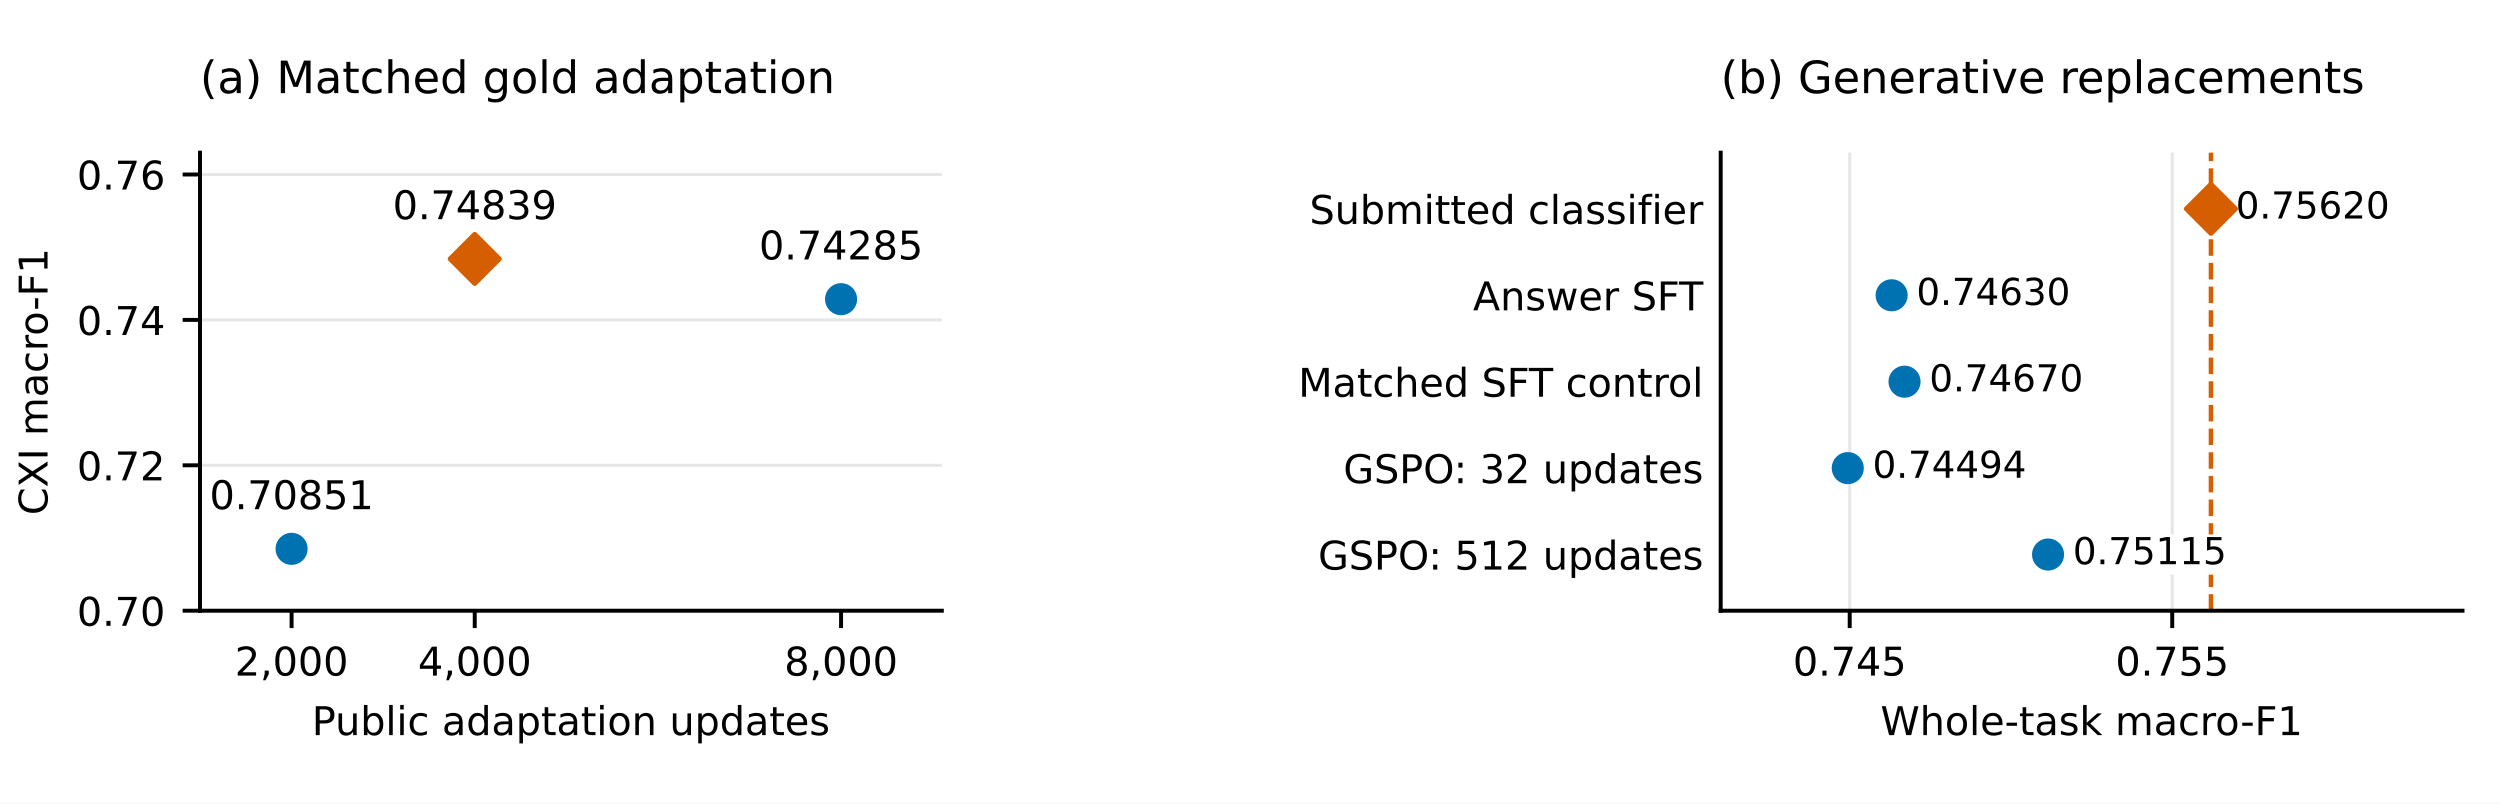
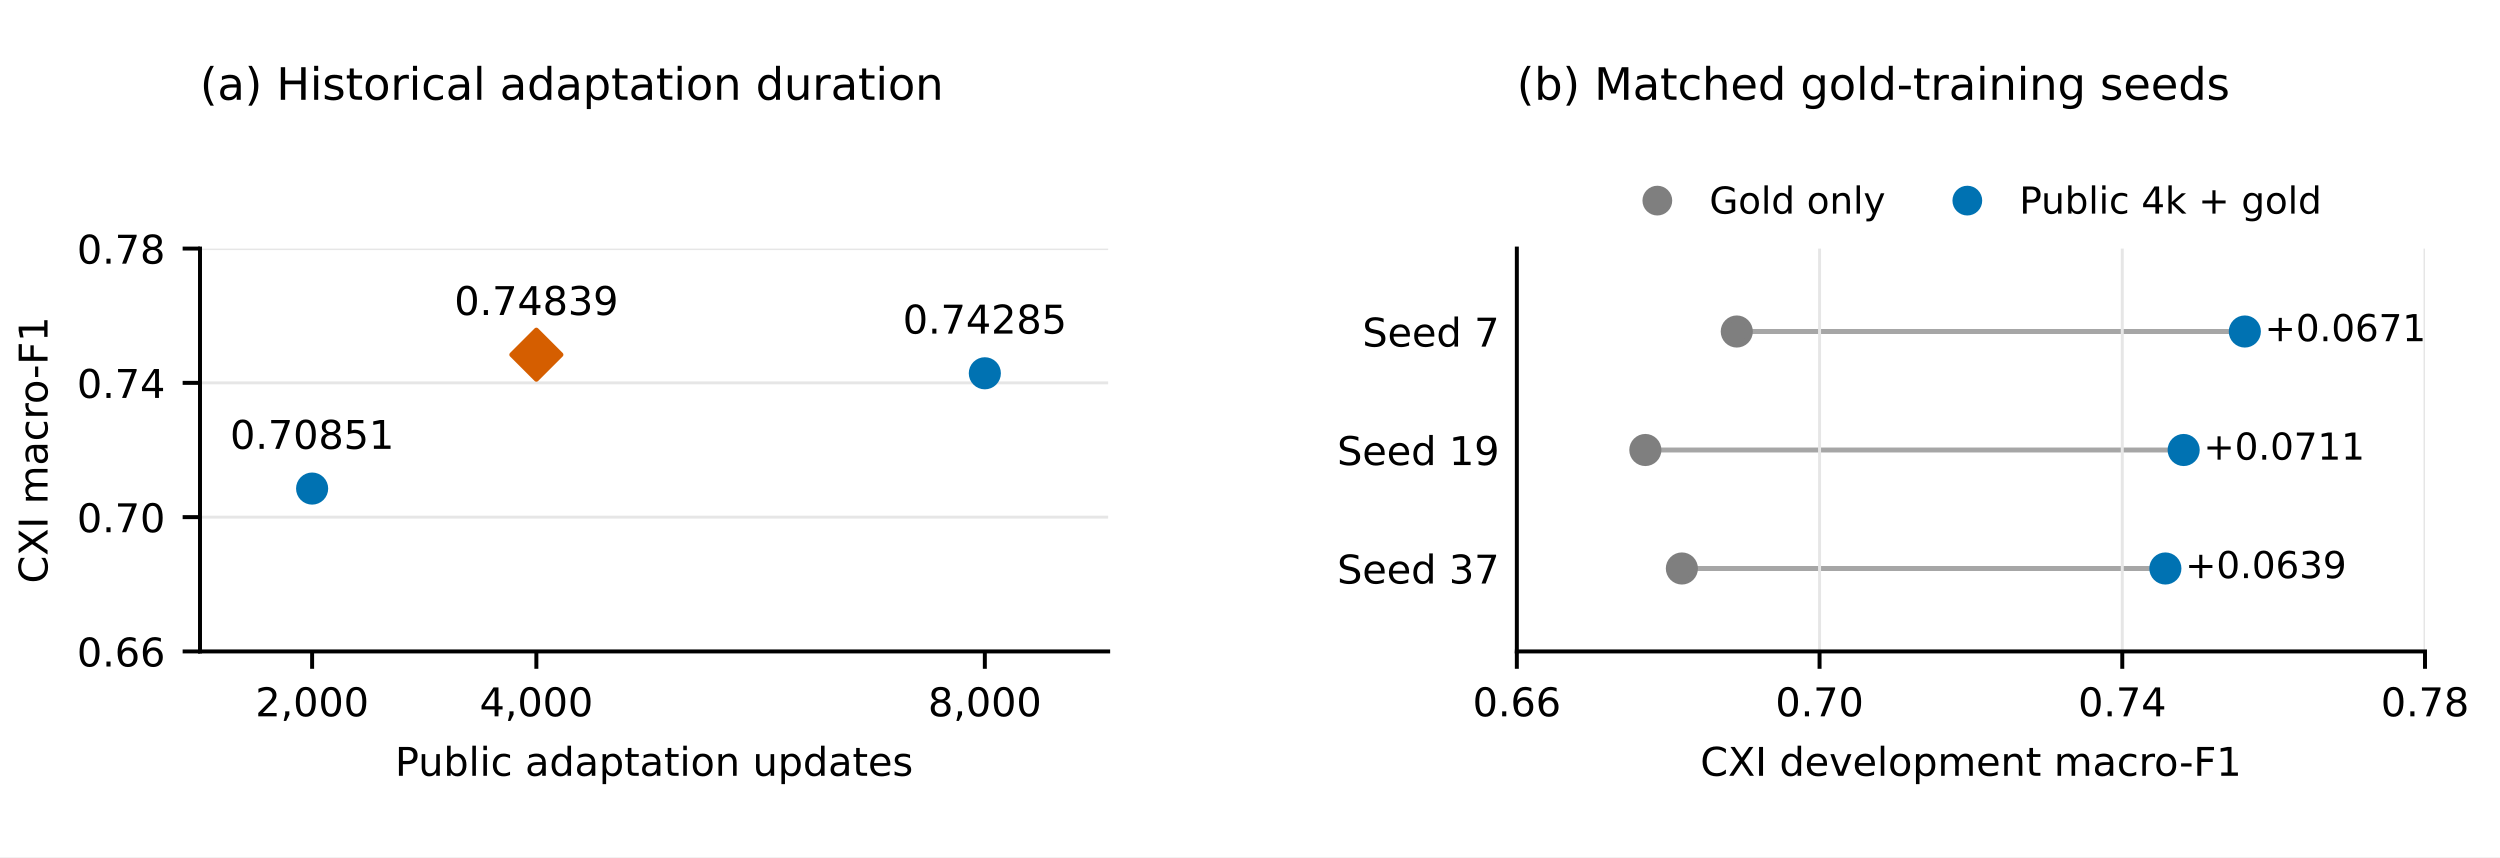
- <svg xmlns="http://www.w3.org/2000/svg" xmlns:xlink="http://www.w3.org/1999/xlink" width="504pt" height="162pt" viewBox="0 0 504 162" version="1.1">
+ <svg xmlns="http://www.w3.org/2000/svg" xmlns:xlink="http://www.w3.org/1999/xlink" width="504pt" height="172.8pt" viewBox="0 0 504 172.8" version="1.1">
  <defs>
    <style type="text/css">*{stroke-linejoin: round; stroke-linecap: butt}</style>
  </defs>
  <g id="figure_1">
    <g id="patch_1">
-       <path d="M 0 162 L 504 162 L 504 0 L 0 0 z " style="fill: #ffffff" />
+       <path d="M 0 172.8 L 504 172.8 L 504 0 L 0 0 z " style="fill: #ffffff" />
    </g>
    <g id="axes_1">
      <g id="patch_2">
-         <path d="M 40.32 123.12 L 189.868 123.12 L 189.868 30.78 L 40.32 30.78 z " style="fill: #ffffff" />
+         <path d="M 40.32 131.328 L 223.406 131.328 L 223.406 50.112 L 40.32 50.112 z " style="fill: #ffffff" />
      </g>
      <g id="matplotlib.axis_1">
        <g id="xtick_1">
          <g id="line2d_1">
            <defs>
              <path id="ma0c13ce2d7" d="M 0 0 L 0 3.5 " style="stroke: #000000; stroke-width: 0.8" />
            </defs>
            <g>
-               <use xlink:href="#ma0c13ce2d7" x="58.783" y="123.12" style="stroke: #000000; stroke-width: 0.8" />
+               <use xlink:href="#ma0c13ce2d7" x="62.923" y="131.328" style="stroke: #000000; stroke-width: 0.8" />
            </g>
          </g>
          <g id="text_1">
-             <text style="font-size: 8px; font-family: 'DejaVu Sans'; text-anchor: middle" x="58.783" y="136.198" transform="rotate(-0 58.78266 136.1981)">2,000</text>
+             <text style="font-size: 8px; font-family: 'DejaVu Sans'; text-anchor: middle" x="62.923" y="144.406" transform="rotate(-0 62.92318 144.4061)">2,000</text>
          </g>
        </g>
        <g id="xtick_2">
          <g id="line2d_2">
            <g>
-               <use xlink:href="#ma0c13ce2d7" x="95.708" y="123.12" style="stroke: #000000; stroke-width: 0.8" />
+               <use xlink:href="#ma0c13ce2d7" x="108.13" y="131.328" style="stroke: #000000; stroke-width: 0.8" />
            </g>
          </g>
          <g id="text_2">
-             <text style="font-size: 8px; font-family: 'DejaVu Sans'; text-anchor: middle" x="95.708" y="136.198" transform="rotate(-0 95.70798 136.1981)">4,000</text>
+             <text style="font-size: 8px; font-family: 'DejaVu Sans'; text-anchor: middle" x="108.13" y="144.406" transform="rotate(-0 108.1295 144.4061)">4,000</text>
          </g>
        </g>
        <g id="xtick_3">
          <g id="line2d_3">
            <g>
-               <use xlink:href="#ma0c13ce2d7" x="169.559" y="123.12" style="stroke: #000000; stroke-width: 0.8" />
+               <use xlink:href="#ma0c13ce2d7" x="198.542" y="131.328" style="stroke: #000000; stroke-width: 0.8" />
            </g>
          </g>
          <g id="text_3">
-             <text style="font-size: 8px; font-family: 'DejaVu Sans'; text-anchor: middle" x="169.559" y="136.198" transform="rotate(-0 169.5586 136.1981)">8,000</text>
+             <text style="font-size: 8px; font-family: 'DejaVu Sans'; text-anchor: middle" x="198.542" y="144.406" transform="rotate(-0 198.5422 144.4061)">8,000</text>
          </g>
        </g>
        <g id="text_4">
-           <text style="font-size: 8px; font-family: 'DejaVu Sans'; text-anchor: middle" x="115.094" y="148.199" transform="rotate(-0 115.0938 148.1987)">Public adaptation updates</text>
+           <text style="font-size: 8px; font-family: 'DejaVu Sans'; text-anchor: middle" x="131.863" y="156.407" transform="rotate(-0 131.8629 156.4067)">Public adaptation updates</text>
        </g>
      </g>
      <g id="matplotlib.axis_2">
        <g id="ytick_1">
          <g id="line2d_4">
-             <path d="M 40.32 123.12 L 189.868 123.12 " clip-path="url(#p3700f86028)" style="fill: none; stroke: #e6e6e6; stroke-width: 0.6; stroke-linecap: square" />
+             <path d="M 40.32 131.328 L 223.406 131.328 " clip-path="url(#pa2f48003ab)" style="fill: none; stroke: #e6e6e6; stroke-width: 0.6; stroke-linecap: square" />
          </g>
          <g id="line2d_5">
            <defs>
              <path id="mef96032681" d="M 0 0 L -3.5 0 " style="stroke: #000000; stroke-width: 0.8" />
            </defs>
            <g>
-               <use xlink:href="#mef96032681" x="40.32" y="123.12" style="stroke: #000000; stroke-width: 0.8" />
+               <use xlink:href="#mef96032681" x="40.32" y="131.328" style="stroke: #000000; stroke-width: 0.8" />
            </g>
          </g>
          <g id="text_5">
-             <text style="font-size: 8px; font-family: 'DejaVu Sans'; text-anchor: end" x="33.32" y="126.159" transform="rotate(-0 33.32 126.1591)">0.70</text>
+             <text style="font-size: 8px; font-family: 'DejaVu Sans'; text-anchor: end" x="33.32" y="134.367" transform="rotate(-0 33.32 134.3671)">0.66</text>
          </g>
        </g>
        <g id="ytick_2">
          <g id="line2d_6">
-             <path d="M 40.32 93.806 L 189.868 93.806 " clip-path="url(#p3700f86028)" style="fill: none; stroke: #e6e6e6; stroke-width: 0.6; stroke-linecap: square" />
+             <path d="M 40.32 104.256 L 223.406 104.256 " clip-path="url(#pa2f48003ab)" style="fill: none; stroke: #e6e6e6; stroke-width: 0.6; stroke-linecap: square" />
          </g>
          <g id="line2d_7">
            <g>
-               <use xlink:href="#mef96032681" x="40.32" y="93.806" style="stroke: #000000; stroke-width: 0.8" />
+               <use xlink:href="#mef96032681" x="40.32" y="104.256" style="stroke: #000000; stroke-width: 0.8" />
            </g>
          </g>
          <g id="text_6">
-             <text style="font-size: 8px; font-family: 'DejaVu Sans'; text-anchor: end" x="33.32" y="96.845" transform="rotate(-0 33.32 96.84478)">0.72</text>
+             <text style="font-size: 8px; font-family: 'DejaVu Sans'; text-anchor: end" x="33.32" y="107.295" transform="rotate(-0 33.32 107.2951)">0.70</text>
          </g>
        </g>
        <g id="ytick_3">
          <g id="line2d_8">
-             <path d="M 40.32 64.491 L 189.868 64.491 " clip-path="url(#p3700f86028)" style="fill: none; stroke: #e6e6e6; stroke-width: 0.6; stroke-linecap: square" />
+             <path d="M 40.32 77.184 L 223.406 77.184 " clip-path="url(#pa2f48003ab)" style="fill: none; stroke: #e6e6e6; stroke-width: 0.6; stroke-linecap: square" />
          </g>
          <g id="line2d_9">
            <g>
-               <use xlink:href="#mef96032681" x="40.32" y="64.491" style="stroke: #000000; stroke-width: 0.8" />
+               <use xlink:href="#mef96032681" x="40.32" y="77.184" style="stroke: #000000; stroke-width: 0.8" />
            </g>
          </g>
          <g id="text_7">
-             <text style="font-size: 8px; font-family: 'DejaVu Sans'; text-anchor: end" x="33.32" y="67.53" transform="rotate(-0 33.32 67.53049)">0.74</text>
+             <text style="font-size: 8px; font-family: 'DejaVu Sans'; text-anchor: end" x="33.32" y="80.223" transform="rotate(-0 33.32 80.22306)">0.74</text>
          </g>
        </g>
        <g id="ytick_4">
          <g id="line2d_10">
-             <path d="M 40.32 35.177 L 189.868 35.177 " clip-path="url(#p3700f86028)" style="fill: none; stroke: #e6e6e6; stroke-width: 0.6; stroke-linecap: square" />
+             <path d="M 40.32 50.112 L 223.406 50.112 " clip-path="url(#pa2f48003ab)" style="fill: none; stroke: #e6e6e6; stroke-width: 0.6; stroke-linecap: square" />
          </g>
          <g id="line2d_11">
            <g>
-               <use xlink:href="#mef96032681" x="40.32" y="35.177" style="stroke: #000000; stroke-width: 0.8" />
+               <use xlink:href="#mef96032681" x="40.32" y="50.112" style="stroke: #000000; stroke-width: 0.8" />
            </g>
          </g>
          <g id="text_8">
-             <text style="font-size: 8px; font-family: 'DejaVu Sans'; text-anchor: end" x="33.32" y="38.216" transform="rotate(-0 33.32 38.21621)">0.76</text>
+             <text style="font-size: 8px; font-family: 'DejaVu Sans'; text-anchor: end" x="33.32" y="53.151" transform="rotate(-0 33.32 53.15106)">0.78</text>
          </g>
        </g>
        <g id="text_9">
-           <text style="font-size: 8px; font-family: 'DejaVu Sans'; text-anchor: middle" x="9.586" y="76.95" transform="rotate(-90 9.585625 76.95)">CXI macro-F1</text>
+           <text style="font-size: 8px; font-family: 'DejaVu Sans'; text-anchor: middle" x="9.586" y="90.72" transform="rotate(-90 9.585625 90.72)">CXI macro-F1</text>
        </g>
      </g>
      <g id="patch_3">
-         <path d="M 40.32 123.12 L 40.32 30.78 " style="fill: none; stroke: #000000; stroke-width: 0.8; stroke-linejoin: miter; stroke-linecap: square" />
+         <path d="M 40.32 131.328 L 40.32 50.112 " style="fill: none; stroke: #000000; stroke-width: 0.8; stroke-linejoin: miter; stroke-linecap: square" />
      </g>
      <g id="patch_4">
-         <path d="M 40.32 123.12 L 189.868 123.12 " style="fill: none; stroke: #000000; stroke-width: 0.8; stroke-linejoin: miter; stroke-linecap: square" />
+         <path d="M 40.32 131.328 L 223.406 131.328 " style="fill: none; stroke: #000000; stroke-width: 0.8; stroke-linejoin: miter; stroke-linecap: square" />
      </g>
      <g id="PathCollection_1">
        <defs>
          <path id="m8d3d6240e4" d="M 0 2.739 C 0.726 2.739 1.423 2.45 1.936 1.936 C 2.45 1.423 2.739 0.726 2.739 0 C 2.739 -0.726 2.45 -1.423 1.936 -1.936 C 1.423 -2.45 0.726 -2.739 0 -2.739 C -0.726 -2.739 -1.423 -2.45 -1.936 -1.936 C -2.45 -1.423 -2.739 -0.726 -2.739 0 C -2.739 0.726 -2.45 1.423 -1.936 1.936 C -1.423 2.45 -0.726 2.739 0 2.739 z " style="stroke: #0072b2" />
        </defs>
-         <g clip-path="url(#p3700f86028)">
-           <use xlink:href="#m8d3d6240e4" x="58.783" y="110.647" style="fill: #0072b2; stroke: #0072b2" />
-           <use xlink:href="#m8d3d6240e4" x="95.708" y="52.194" style="fill: #0072b2; stroke: #0072b2" />
-           <use xlink:href="#m8d3d6240e4" x="169.559" y="60.314" style="fill: #0072b2; stroke: #0072b2" />
+         <g clip-path="url(#pa2f48003ab)">
+           <use xlink:href="#m8d3d6240e4" x="62.923" y="98.496" style="fill: #0072b2; stroke: #0072b2" />
+           <use xlink:href="#m8d3d6240e4" x="108.13" y="71.506" style="fill: #0072b2; stroke: #0072b2" />
+           <use xlink:href="#m8d3d6240e4" x="198.542" y="75.255" style="fill: #0072b2; stroke: #0072b2" />
        </g>
      </g>
      <g id="text_10">
-         <text style="font-size: 8px; font-family: 'DejaVu Sans'; text-anchor: middle" x="58.783" y="102.647" transform="rotate(-0 58.78266 102.6468)">0.70851</text>
+         <text style="font-size: 8px; font-family: 'DejaVu Sans'; text-anchor: middle" x="62.923" y="90.496" transform="rotate(-0 62.92318 90.49643)">0.70851</text>
      </g>
      <g id="text_11">
-         <text style="font-size: 8px; font-family: 'DejaVu Sans'; text-anchor: middle" x="95.708" y="44.194" transform="rotate(-0 95.70798 44.19409)">0.74839</text>
+         <text style="font-size: 8px; font-family: 'DejaVu Sans'; text-anchor: middle" x="108.13" y="63.506" transform="rotate(-0 108.1295 63.50565)">0.74839</text>
      </g>
      <g id="text_12">
-         <text style="font-size: 8px; font-family: 'DejaVu Sans'; text-anchor: middle" x="169.559" y="52.314" transform="rotate(-0 169.5586 52.31414)">0.74285</text>
+         <text style="font-size: 8px; font-family: 'DejaVu Sans'; text-anchor: middle" x="198.542" y="67.255" transform="rotate(-0 198.5422 67.25512)">0.74285</text>
      </g>
      <g id="text_13">
-         <text style="font-size: 9px; font-family: 'DejaVu Sans'; text-anchor: start" x="40.32" y="18.78" transform="rotate(-0 40.32 18.78)">(a) Matched gold adaptation</text>
+         <text style="font-size: 9px; font-family: 'DejaVu Sans'; text-anchor: start" x="40.32" y="20.112" transform="rotate(-0 40.32 20.112)">(a) Historical adaptation duration</text>
      </g>
      <g id="PathCollection_2">
        <defs>
          <path id="m08186e2a1a" d="M -0 4.95 L 4.95 0 L 0 -4.95 L -4.95 -0 z " style="stroke: #d55e00" />
        </defs>
-         <g clip-path="url(#p3700f86028)">
-           <use xlink:href="#m08186e2a1a" x="95.708" y="52.194" style="fill: #d55e00; stroke: #d55e00" />
+         <g clip-path="url(#pa2f48003ab)">
+           <use xlink:href="#m08186e2a1a" x="108.13" y="71.506" style="fill: #d55e00; stroke: #d55e00" />
        </g>
      </g>
    </g>
    <g id="axes_2">
      <g id="patch_5">
-         <path d="M 346.892 123.12 L 496.44 123.12 L 496.44 30.78 L 346.892 30.78 z " style="fill: #ffffff" />
+         <path d="M 305.794 131.328 L 488.88 131.328 L 488.88 50.112 L 305.794 50.112 z " style="fill: #ffffff" />
      </g>
      <g id="line2d_12">
-         <path d="M 445.724 123.12 L 445.724 30.78 " clip-path="url(#p855627b68d)" style="fill: none; stroke-dasharray: 3.33,1.44; stroke-dashoffset: 0; stroke: #d55e00; stroke-width: 0.9" />
+         <path d="M 350.134 66.833 L 452.557 66.833 " clip-path="url(#p441bbbd7c5)" style="fill: none; stroke: #a6a6a6; stroke-linecap: square" />
+       </g>
+       <g id="line2d_13">
+         <path d="M 331.701 90.72 L 440.227 90.72 " clip-path="url(#p441bbbd7c5)" style="fill: none; stroke: #a6a6a6; stroke-linecap: square" />
+       </g>
+       <g id="line2d_14">
+         <path d="M 339.068 114.607 L 436.538 114.607 " clip-path="url(#p441bbbd7c5)" style="fill: none; stroke: #a6a6a6; stroke-linecap: square" />
      </g>
      <g id="matplotlib.axis_3">
        <g id="xtick_4">
-           <g id="line2d_13">
-             <path d="M 372.901 123.12 L 372.901 30.78 " clip-path="url(#p855627b68d)" style="fill: none; stroke: #e6e6e6; stroke-width: 0.6; stroke-linecap: square" />
-           </g>
-           <g id="line2d_14">
-             <g>
-               <use xlink:href="#ma0c13ce2d7" x="372.901" y="123.12" style="stroke: #000000; stroke-width: 0.8" />
+           <g id="line2d_15">
+             <path d="M 305.794 131.328 L 305.794 50.112 " clip-path="url(#p441bbbd7c5)" style="fill: none; stroke: #e6e6e6; stroke-width: 0.6; stroke-linecap: square" />
+           </g>
+           <g id="line2d_16">
+             <g>
+               <use xlink:href="#ma0c13ce2d7" x="305.794" y="131.328" style="stroke: #000000; stroke-width: 0.8" />
            </g>
          </g>
          <g id="text_14">
-             <text style="font-size: 8px; font-family: 'DejaVu Sans'; text-anchor: middle" x="372.901" y="136.198" transform="rotate(-0 372.9007 136.1981)">0.745</text>
+             <text style="font-size: 8px; font-family: 'DejaVu Sans'; text-anchor: middle" x="305.794" y="144.406" transform="rotate(-0 305.7943 144.4061)">0.66</text>
          </g>
        </g>
        <g id="xtick_5">
-           <g id="line2d_15">
-             <path d="M 437.921 123.12 L 437.921 30.78 " clip-path="url(#p855627b68d)" style="fill: none; stroke: #e6e6e6; stroke-width: 0.6; stroke-linecap: square" />
-           </g>
-           <g id="line2d_16">
-             <g>
-               <use xlink:href="#ma0c13ce2d7" x="437.921" y="123.12" style="stroke: #000000; stroke-width: 0.8" />
+           <g id="line2d_17">
+             <path d="M 366.823 131.328 L 366.823 50.112 " clip-path="url(#p441bbbd7c5)" style="fill: none; stroke: #e6e6e6; stroke-width: 0.6; stroke-linecap: square" />
+           </g>
+           <g id="line2d_18">
+             <g>
+               <use xlink:href="#ma0c13ce2d7" x="366.823" y="131.328" style="stroke: #000000; stroke-width: 0.8" />
            </g>
          </g>
          <g id="text_15">
-             <text style="font-size: 8px; font-family: 'DejaVu Sans'; text-anchor: middle" x="437.921" y="136.198" transform="rotate(-0 437.9214 136.1981)">0.755</text>
-           </g>
-         </g>
-         <g id="text_16">
-           <text style="font-size: 8px; font-family: 'DejaVu Sans'; text-anchor: middle" x="421.666" y="148.199" transform="rotate(-0 421.6662 148.1987)">Whole-task macro-F1</text>
+             <text style="font-size: 8px; font-family: 'DejaVu Sans'; text-anchor: middle" x="366.823" y="144.406" transform="rotate(-0 366.8229 144.4061)">0.70</text>
+           </g>
+         </g>
+         <g id="xtick_6">
+           <g id="line2d_19">
+             <path d="M 427.851 131.328 L 427.851 50.112 " clip-path="url(#p441bbbd7c5)" style="fill: none; stroke: #e6e6e6; stroke-width: 0.6; stroke-linecap: square" />
+           </g>
+           <g id="line2d_20">
+             <g>
+               <use xlink:href="#ma0c13ce2d7" x="427.851" y="131.328" style="stroke: #000000; stroke-width: 0.8" />
+             </g>
+           </g>
+           <g id="text_16">
+             <text style="font-size: 8px; font-family: 'DejaVu Sans'; text-anchor: middle" x="427.851" y="144.406" transform="rotate(-0 427.8514 144.4061)">0.74</text>
+           </g>
+         </g>
+         <g id="xtick_7">
+           <g id="line2d_21">
+             <path d="M 488.88 131.328 L 488.88 50.112 " clip-path="url(#p441bbbd7c5)" style="fill: none; stroke: #e6e6e6; stroke-width: 0.6; stroke-linecap: square" />
+           </g>
+           <g id="line2d_22">
+             <g>
+               <use xlink:href="#ma0c13ce2d7" x="488.88" y="131.328" style="stroke: #000000; stroke-width: 0.8" />
+             </g>
+           </g>
+           <g id="text_17">
+             <text style="font-size: 8px; font-family: 'DejaVu Sans'; text-anchor: middle" x="488.88" y="144.406" transform="rotate(-0 488.88 144.4061)">0.78</text>
+           </g>
+         </g>
+         <g id="text_18">
+           <text style="font-size: 8px; font-family: 'DejaVu Sans'; text-anchor: middle" x="397.337" y="156.407" transform="rotate(-0 397.3371 156.4067)">CXI development macro-F1</text>
        </g>
      </g>
      <g id="matplotlib.axis_4">
        <g id="ytick_5">
-           <g id="line2d_17" />
-           <g id="text_17">
-             <text style="font-size: 8px; font-family: 'DejaVu Sans'; text-anchor: end" x="343.392" y="45.144" transform="rotate(-0 343.3925 45.14409)">Submitted classifier</text>
+           <g id="line2d_23" />
+           <g id="text_19">
+             <text style="font-size: 8px; font-family: 'DejaVu Sans'; text-anchor: end" x="302.294" y="69.872" transform="rotate(-0 302.2943 69.87232)">Seed 7</text>
          </g>
        </g>
        <g id="ytick_6">
-           <g id="line2d_18" />
-           <g id="text_18">
-             <text style="font-size: 8px; font-family: 'DejaVu Sans'; text-anchor: end" x="343.392" y="62.566" transform="rotate(-0 343.3925 62.56642)">Answer SFT</text>
+           <g id="line2d_24" />
+           <g id="text_20">
+             <text style="font-size: 8px; font-family: 'DejaVu Sans'; text-anchor: end" x="302.294" y="93.759" transform="rotate(-0 302.2943 93.75938)">Seed 19</text>
          </g>
        </g>
        <g id="ytick_7">
-           <g id="line2d_19" />
-           <g id="text_19">
-             <text style="font-size: 8px; font-family: 'DejaVu Sans'; text-anchor: end" x="343.392" y="79.989" transform="rotate(-0 343.3925 79.98937)">Matched SFT control</text>
-           </g>
-         </g>
-         <g id="ytick_8">
-           <g id="line2d_20" />
-           <g id="text_20">
-             <text style="font-size: 8px; font-family: 'DejaVu Sans'; text-anchor: end" x="343.392" y="97.412" transform="rotate(-0 343.3925 97.41202)">GSPO: 32 updates</text>
-           </g>
-         </g>
-         <g id="ytick_9">
-           <g id="line2d_21" />
+           <g id="line2d_25" />
          <g id="text_21">
-             <text style="font-size: 8px; font-family: 'DejaVu Sans'; text-anchor: end" x="343.392" y="114.835" transform="rotate(-0 343.3925 114.8347)">GSPO: 512 updates</text>
+             <text style="font-size: 8px; font-family: 'DejaVu Sans'; text-anchor: end" x="302.294" y="117.646" transform="rotate(-0 302.2943 117.6464)">Seed 37</text>
          </g>
        </g>
      </g>
      <g id="patch_6">
-         <path d="M 346.892 123.12 L 346.892 30.78 " style="fill: none; stroke: #000000; stroke-width: 0.8; stroke-linejoin: miter; stroke-linecap: square" />
+         <path d="M 305.794 131.328 L 305.794 50.112 " style="fill: none; stroke: #000000; stroke-width: 0.8; stroke-linejoin: miter; stroke-linecap: square" />
      </g>
      <g id="patch_7">
-         <path d="M 346.892 123.12 L 496.44 123.12 " style="fill: none; stroke: #000000; stroke-width: 0.8; stroke-linejoin: miter; stroke-linecap: square" />
+         <path d="M 305.794 131.328 L 488.88 131.328 " style="fill: none; stroke: #000000; stroke-width: 0.8; stroke-linejoin: miter; stroke-linecap: square" />
      </g>
      <g id="PathCollection_3">
-         <g clip-path="url(#p855627b68d)">
-           <use xlink:href="#m8d3d6240e4" x="445.724" y="42.105" style="fill: #0072b2; stroke: #0072b2" />
-           <use xlink:href="#m8d3d6240e4" x="381.353" y="59.527" style="fill: #0072b2; stroke: #0072b2" />
-           <use xlink:href="#m8d3d6240e4" x="383.954" y="76.95" style="fill: #0072b2; stroke: #0072b2" />
-           <use xlink:href="#m8d3d6240e4" x="372.511" y="94.373" style="fill: #0072b2; stroke: #0072b2" />
-           <use xlink:href="#m8d3d6240e4" x="412.888" y="111.795" style="fill: #0072b2; stroke: #0072b2" />
+         <defs>
+           <path id="mfaf533ca20" d="M 0 2.739 C 0.726 2.739 1.423 2.45 1.936 1.936 C 2.45 1.423 2.739 0.726 2.739 0 C 2.739 -0.726 2.45 -1.423 1.936 -1.936 C 1.423 -2.45 0.726 -2.739 0 -2.739 C -0.726 -2.739 -1.423 -2.45 -1.936 -1.936 C -2.45 -1.423 -2.739 -0.726 -2.739 0 C -2.739 0.726 -2.45 1.423 -1.936 1.936 C -1.423 2.45 -0.726 2.739 0 2.739 z " style="stroke: #7f7f7f" />
+         </defs>
+         <g clip-path="url(#p441bbbd7c5)">
+           <use xlink:href="#mfaf533ca20" x="350.134" y="66.833" style="fill: #7f7f7f; stroke: #7f7f7f" />
+           <use xlink:href="#mfaf533ca20" x="331.701" y="90.72" style="fill: #7f7f7f; stroke: #7f7f7f" />
+           <use xlink:href="#mfaf533ca20" x="339.068" y="114.607" style="fill: #7f7f7f; stroke: #7f7f7f" />
+         </g>
+       </g>
+       <g id="PathCollection_4">
+         <g clip-path="url(#p441bbbd7c5)">
+           <use xlink:href="#m8d3d6240e4" x="452.557" y="66.833" style="fill: #0072b2; stroke: #0072b2" />
+           <use xlink:href="#m8d3d6240e4" x="440.227" y="90.72" style="fill: #0072b2; stroke: #0072b2" />
+           <use xlink:href="#m8d3d6240e4" x="436.538" y="114.607" style="fill: #0072b2; stroke: #0072b2" />
        </g>
      </g>
      <g id="text_22">
-         <g id="patch_8">
-           <path d="M 450.424 46.155 L 482.039 46.155 L 482.039 38.055 L 450.424 38.055 z " style="fill: #ffffff" />
-         </g>
-         <text style="font-size: 7.5px; font-family: 'DejaVu Sans'; text-anchor: start" x="450.724" y="44.053" transform="rotate(-0 450.7239 44.05296)">0.75620</text>
+         <text style="font-size: 7.5px; font-family: 'DejaVu Sans'; text-anchor: start" x="456.557" y="68.781" transform="rotate(-0 456.557 68.78118)">+0.0671</text>
      </g>
      <g id="text_23">
-         <g id="patch_9">
-           <path d="M 386.053 63.577 L 417.668 63.577 L 417.668 55.477 L 386.053 55.477 z " style="fill: #ffffff" />
-         </g>
-         <text style="font-size: 7.5px; font-family: 'DejaVu Sans'; text-anchor: start" x="386.353" y="61.476" transform="rotate(-0 386.3534 61.4756)">0.74630</text>
+         <text style="font-size: 7.5px; font-family: 'DejaVu Sans'; text-anchor: start" x="444.227" y="92.668" transform="rotate(-0 444.227 92.66824)">+0.0711</text>
      </g>
      <g id="text_24">
-         <g id="patch_10">
-           <path d="M 388.654 81 L 420.269 81 L 420.269 72.9 L 388.654 72.9 z " style="fill: #ffffff" />
-         </g>
-         <text style="font-size: 7.5px; font-family: 'DejaVu Sans'; text-anchor: start" x="388.954" y="78.898" transform="rotate(-0 388.9542 78.89824)">0.74670</text>
+         <text style="font-size: 7.5px; font-family: 'DejaVu Sans'; text-anchor: start" x="440.538" y="116.555" transform="rotate(-0 440.5385 116.5553)">+0.0639</text>
      </g>
      <g id="text_25">
-         <g id="patch_11">
-           <path d="M 377.211 98.423 L 408.825 98.423 L 408.825 90.323 L 377.211 90.323 z " style="fill: #ffffff" />
-         </g>
-         <text style="font-size: 7.5px; font-family: 'DejaVu Sans'; text-anchor: start" x="377.511" y="96.321" transform="rotate(-0 377.5106 96.32088)">0.74494</text>
-       </g>
-       <g id="text_26">
-         <g id="patch_12">
-           <path d="M 417.588 115.845 L 449.203 115.845 L 449.203 107.745 L 417.588 107.745 z " style="fill: #ffffff" />
-         </g>
-         <text style="font-size: 7.5px; font-family: 'DejaVu Sans'; text-anchor: start" x="417.888" y="113.744" transform="rotate(-0 417.8884 113.7435)">0.75115</text>
-       </g>
-       <g id="text_27">
-         <text style="font-size: 9px; font-family: 'DejaVu Sans'; text-anchor: start" x="346.892" y="18.78" transform="rotate(-0 346.8925 18.78)">(b) Generative replacements</text>
-       </g>
-       <g id="PathCollection_4">
-         <g clip-path="url(#p855627b68d)">
-           <use xlink:href="#m08186e2a1a" x="445.724" y="42.105" style="fill: #d55e00; stroke: #d55e00" />
+         <text style="font-size: 9px; font-family: 'DejaVu Sans'; text-anchor: start" x="305.794" y="20.112" transform="rotate(-0 305.7943 20.112)">(b) Matched gold-training seeds</text>
+       </g>
+       <g id="legend_1">
+         <g id="line2d_26">
+           <defs>
+             <path id="me6ddf68876" d="M 0 2.5 C 0.663 2.5 1.299 2.237 1.768 1.768 C 2.237 1.299 2.5 0.663 2.5 0 C 2.5 -0.663 2.237 -1.299 1.768 -1.768 C 1.299 -2.237 0.663 -2.5 0 -2.5 C -0.663 -2.5 -1.299 -2.237 -1.768 -1.768 C -2.237 -1.299 -2.5 -0.663 -2.5 0 C -2.5 0.663 -2.237 1.299 -1.768 1.768 C -1.299 2.237 -0.663 2.5 0 2.5 z " style="stroke: #7f7f7f" />
+           </defs>
+           <g>
+             <use xlink:href="#me6ddf68876" x="334.119" y="40.444" style="fill: #7f7f7f; stroke: #7f7f7f" />
+           </g>
+         </g>
+         <g id="text_26">
+           <text style="font-size: 7.5px; font-family: 'DejaVu Sans'; text-anchor: start" x="344.619" y="43.069" transform="rotate(-0 344.6192 43.06899)">Gold only</text>
+         </g>
+         <g id="line2d_27">
+           <defs>
+             <path id="m6484b5c1a5" d="M 0 2.5 C 0.663 2.5 1.299 2.237 1.768 1.768 C 2.237 1.299 2.5 0.663 2.5 0 C 2.5 -0.663 2.237 -1.299 1.768 -1.768 C 1.299 -2.237 0.663 -2.5 0 -2.5 C -0.663 -2.5 -1.299 -2.237 -1.768 -1.768 C -2.237 -1.299 -2.5 -0.663 -2.5 0 C -2.5 0.663 -2.237 1.299 -1.768 1.768 C -1.299 2.237 -0.663 2.5 0 2.5 z " style="stroke: #0072b2" />
+           </defs>
+           <g>
+             <use xlink:href="#m6484b5c1a5" x="396.613" y="40.444" style="fill: #0072b2; stroke: #0072b2" />
+           </g>
+         </g>
+         <g id="text_27">
+           <text style="font-size: 7.5px; font-family: 'DejaVu Sans'; text-anchor: start" x="407.113" y="43.069" transform="rotate(-0 407.1129 43.06899)">Public 4k + gold</text>
        </g>
      </g>
    </g>
  </g>
  <defs>
-     <clipPath id="p3700f86028">
-       <rect x="40.32" y="30.78" width="149.548" height="92.34" />
+     <clipPath id="pa2f48003ab">
+       <rect x="40.32" y="50.112" width="183.086" height="81.216" />
    </clipPath>
-     <clipPath id="p855627b68d">
-       <rect x="346.892" y="30.78" width="149.548" height="92.34" />
+     <clipPath id="p441bbbd7c5">
+       <rect x="305.794" y="50.112" width="183.086" height="81.216" />
    </clipPath>
  </defs>
</svg>
